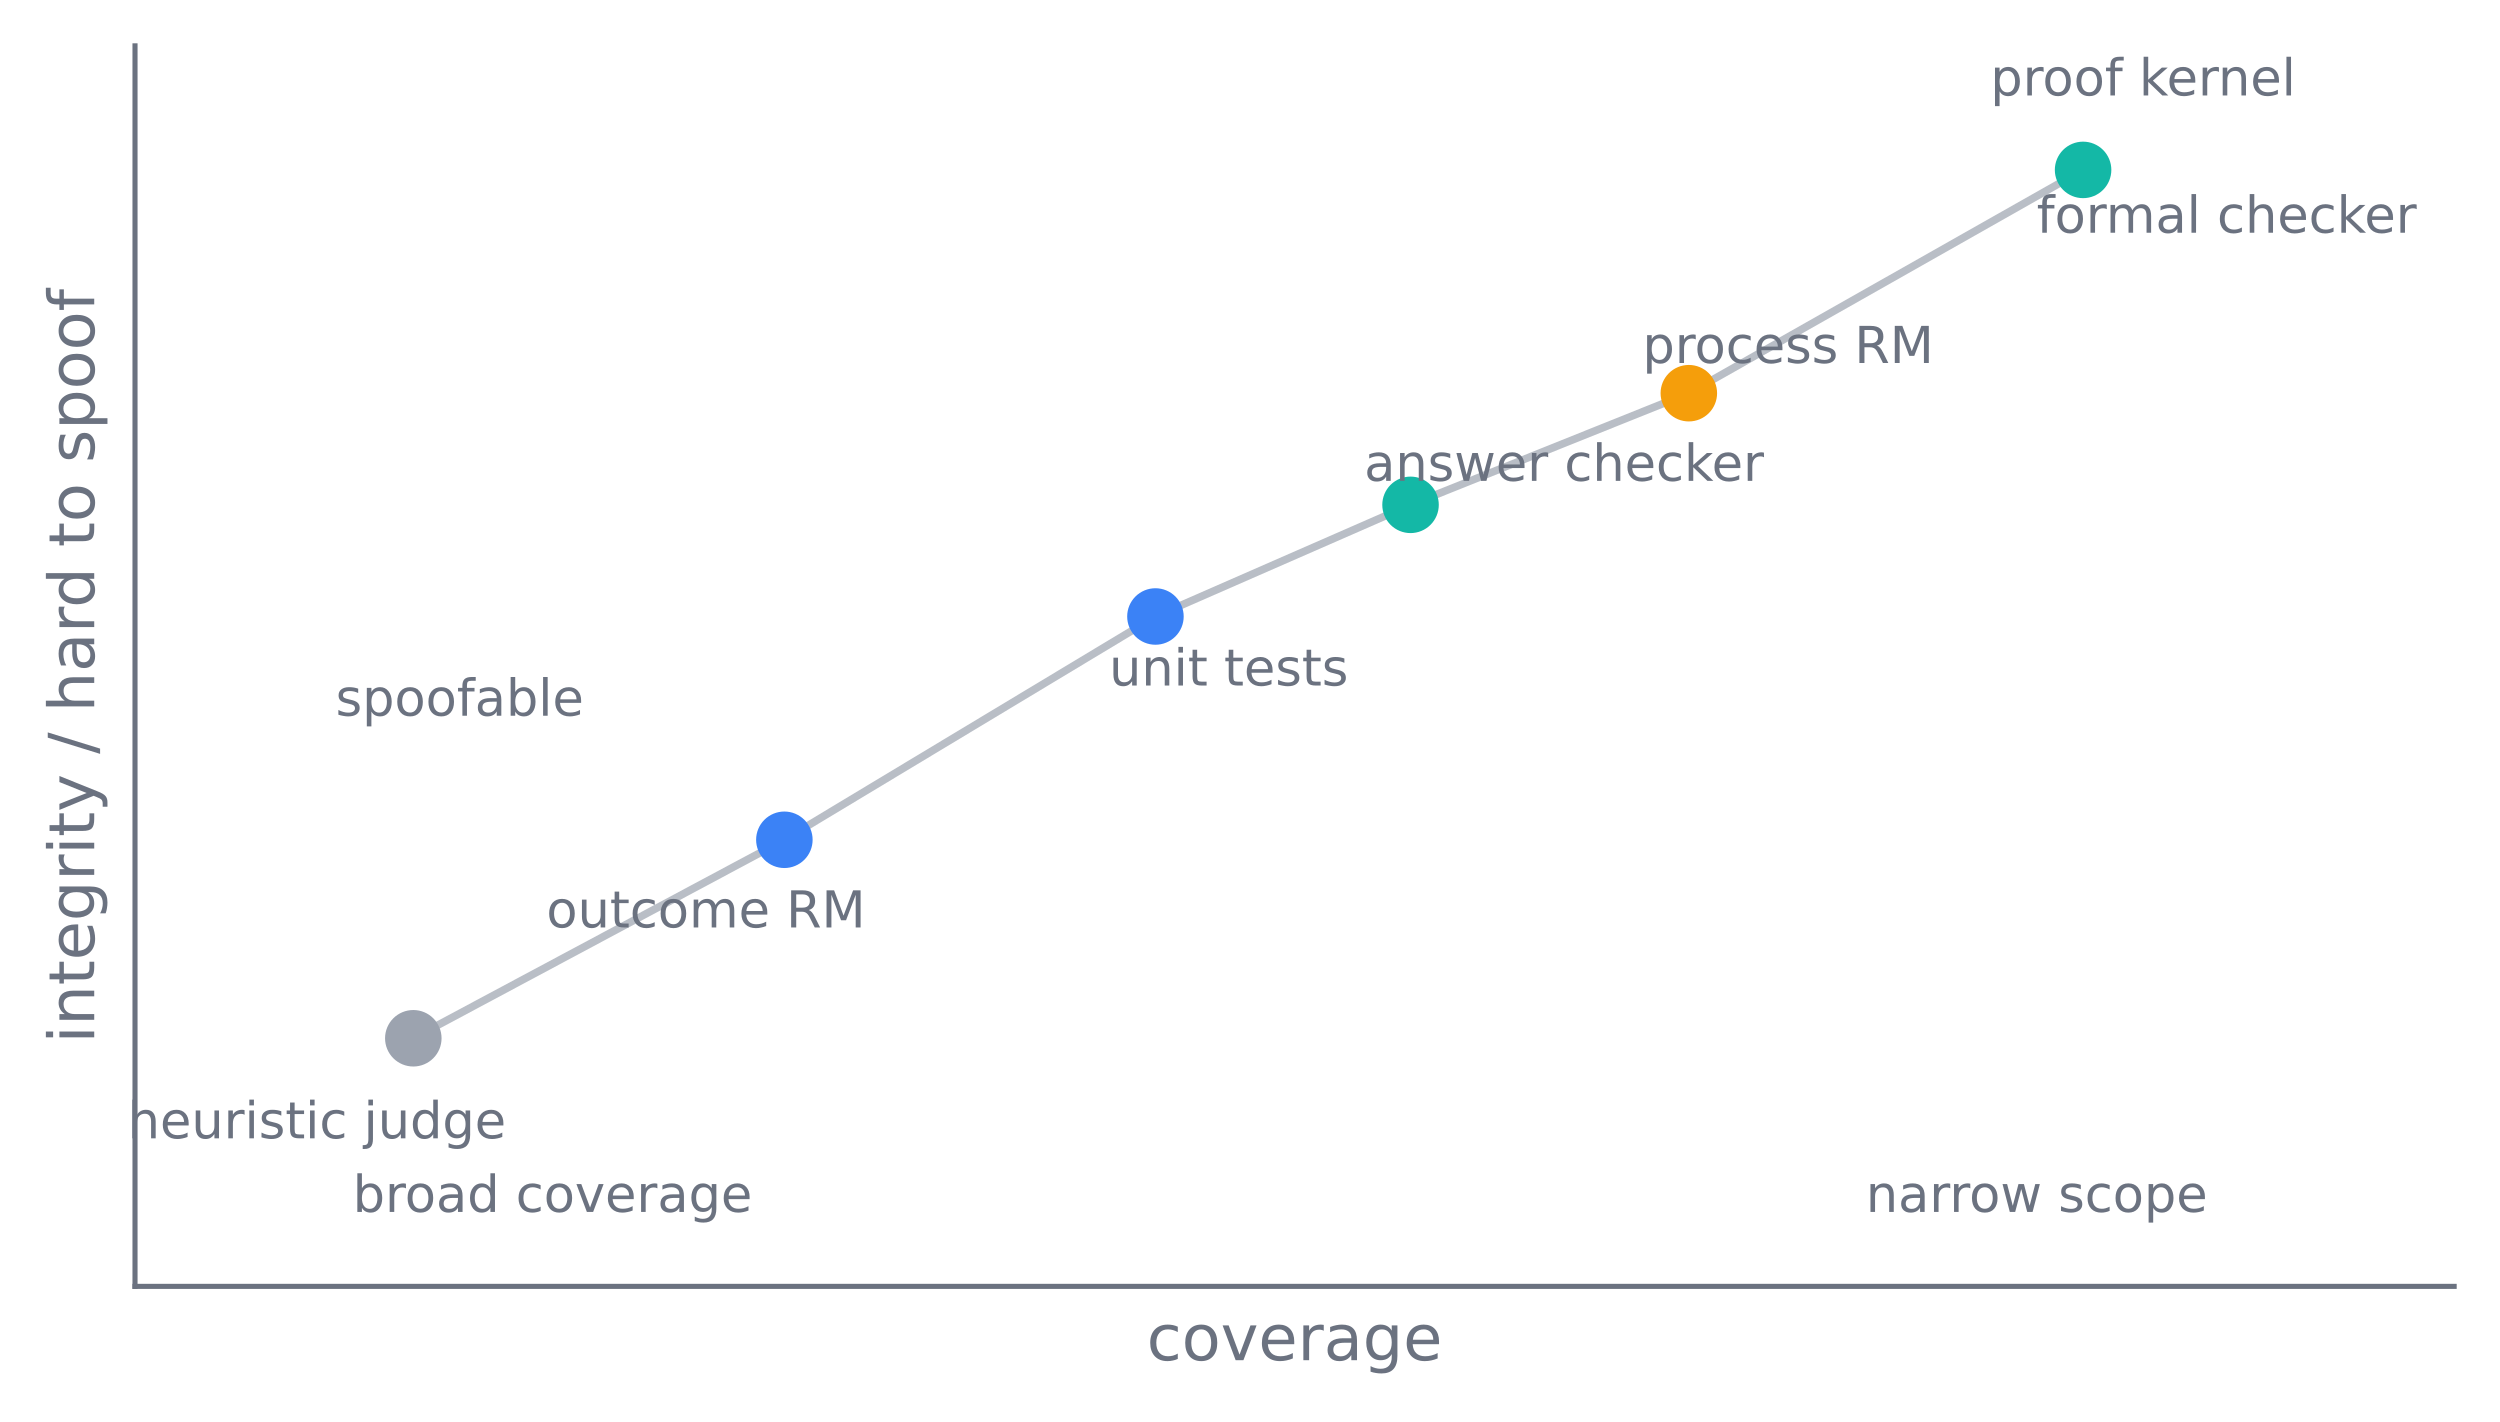
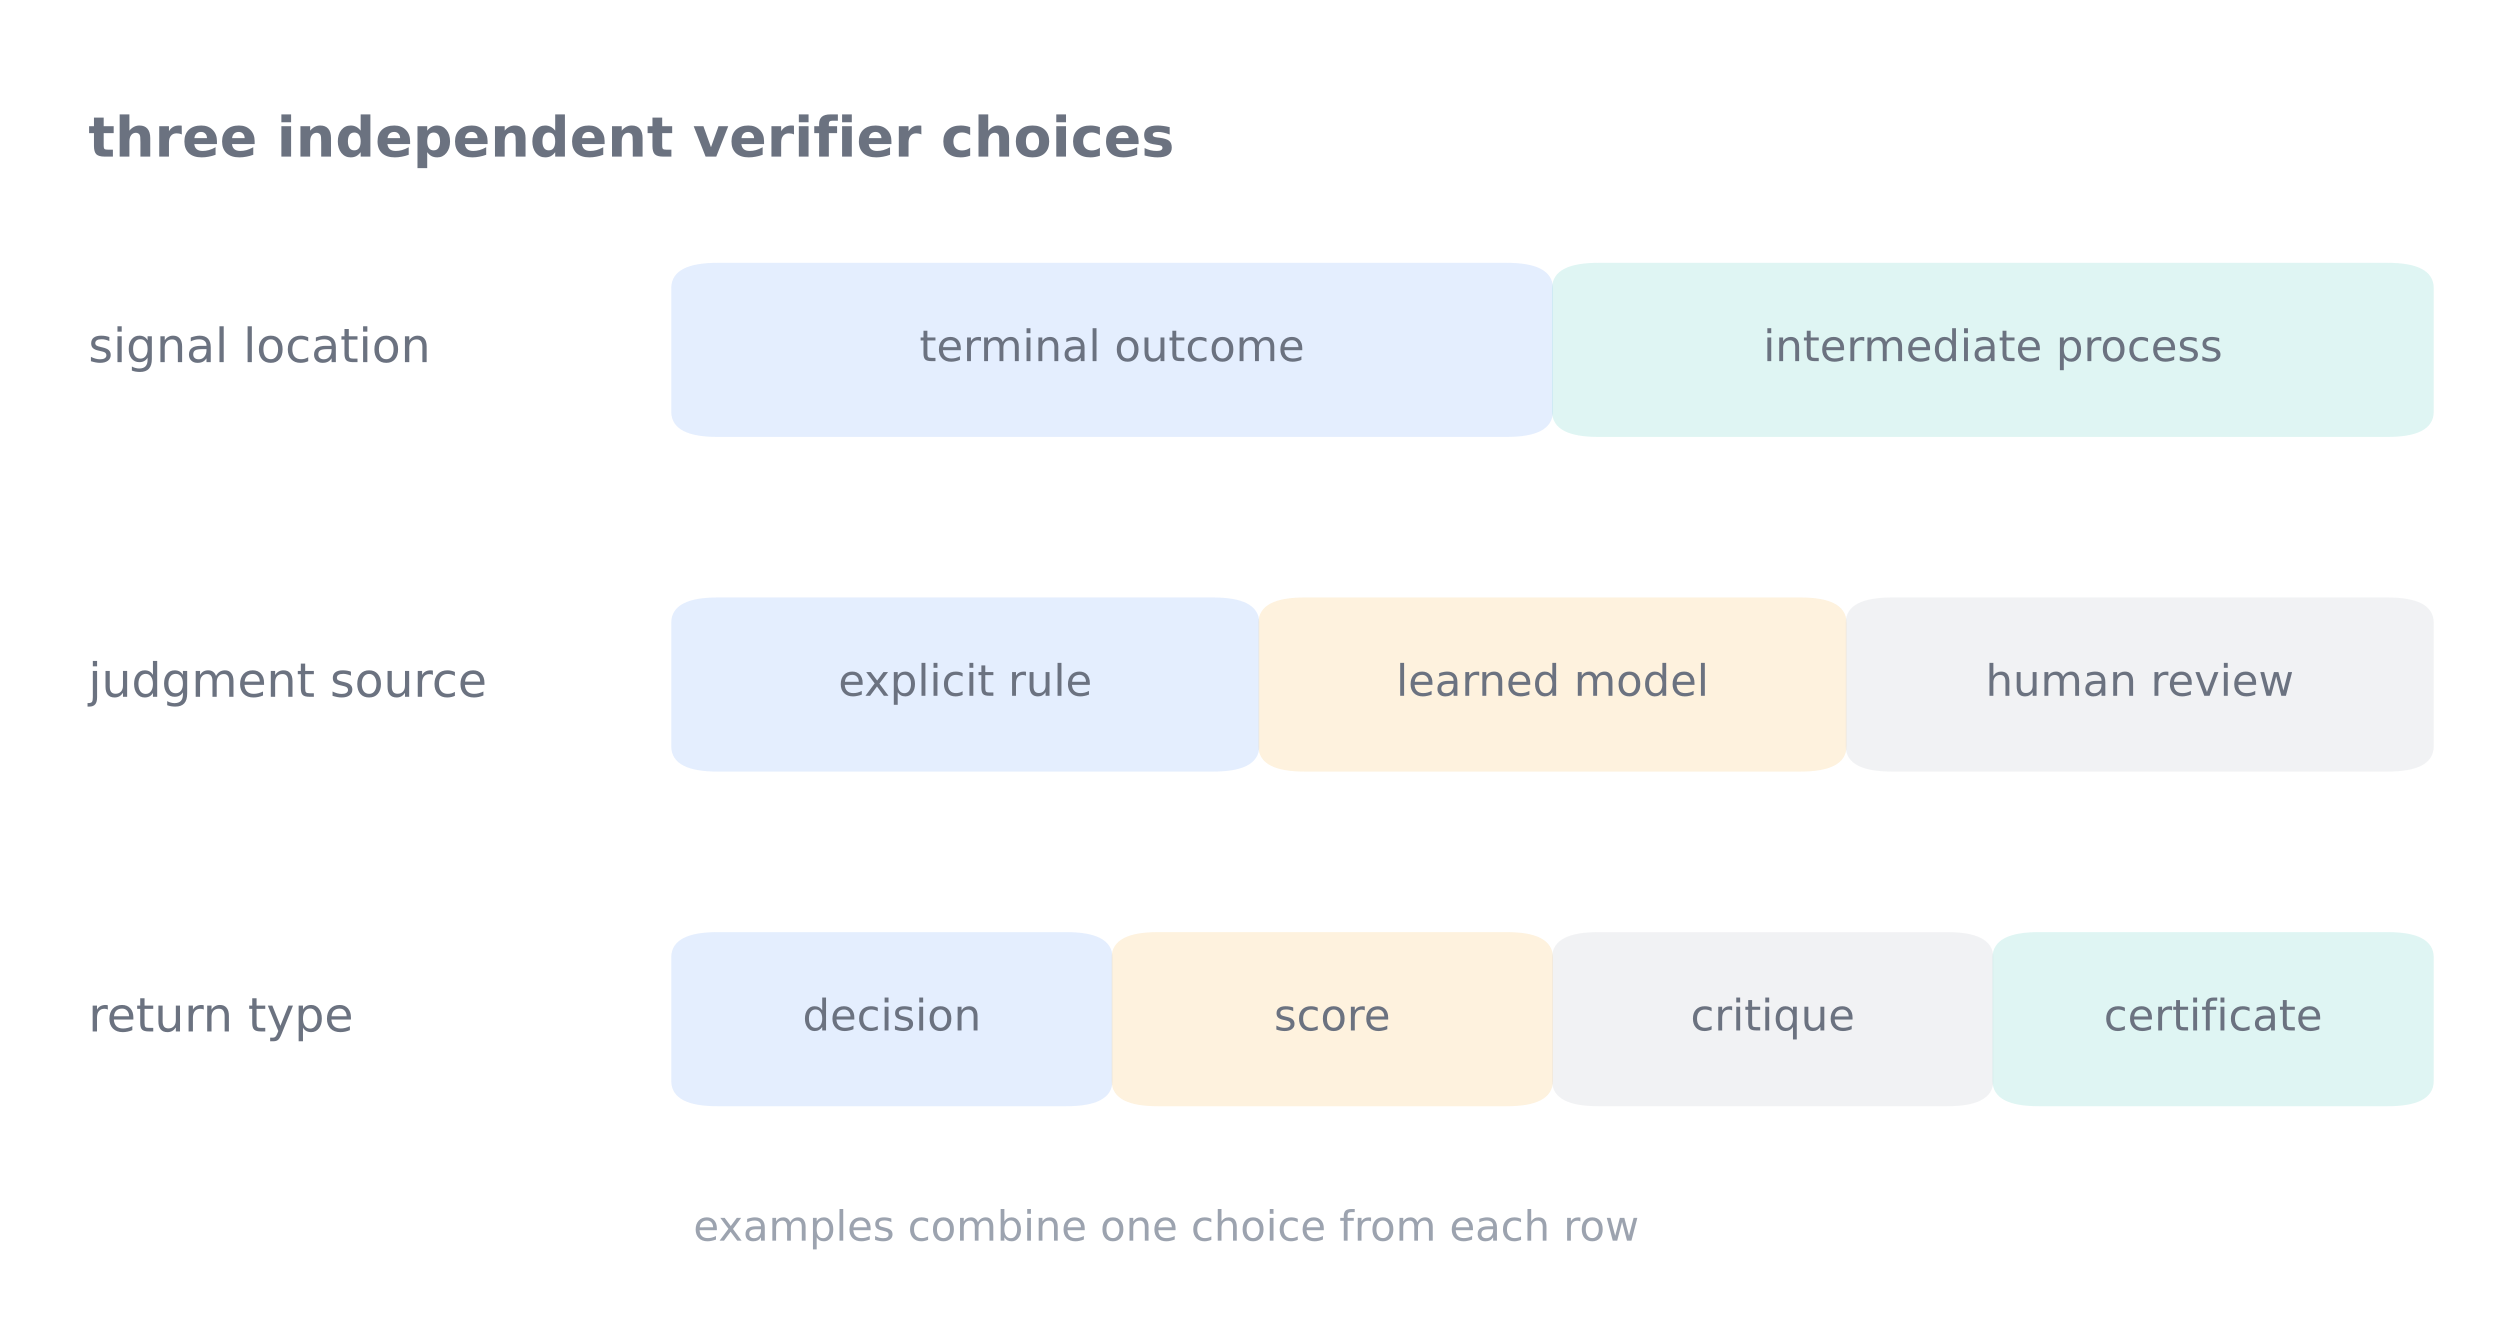
- <svg xmlns="http://www.w3.org/2000/svg" xmlns:xlink="http://www.w3.org/1999/xlink" width="392.578pt" height="223.2pt" viewBox="0 0 392.578 223.2" version="1.1">
+ <svg xmlns="http://www.w3.org/2000/svg" width="449.8pt" height="237.4pt" viewBox="0 0 449.8 237.4" version="1.1">
  <defs>
    <style type="text/css">*{stroke-linejoin: round; stroke-linecap: butt}</style>
  </defs>
  <g id="figure_1">
    <g id="patch_1">
-       <path d="M -0 223.2 L 392.578 223.2 L 392.578 -0 L -0 -0 L -0 223.2 z " style="fill: none" />
+       <path d="M 0 237.4 L 449.8 237.4 L 449.8 0 L 0 0 L 0 237.4 z " style="fill: none" />
    </g>
    <g id="axes_1">
      <g id="patch_2">
-         <path d="M 21.201 202 L 385.378 202 L 385.378 7.2 L 21.201 7.2 L 21.201 202 z " style="fill: none" />
-       </g>
-       <g id="matplotlib.axis_1">
-         <g id="text_1">
-           <text style="font-size: 10px; font-family: 'DejaVu Sans', 'Bitstream Vera Sans', 'Computer Modern Sans Serif', 'Lucida Grande', 'Verdana', 'Geneva', 'Lucid', 'Arial', 'Helvetica', 'Avant Garde', sans-serif; text-anchor: middle; fill: #6b7280" x="203.289" y="213.598" transform="rotate(-0 203.2892 213.5977)">coverage</text>
-         </g>
-       </g>
-       <g id="matplotlib.axis_2">
-         <g id="text_2">
-           <text style="font-size: 10px; font-family: 'DejaVu Sans', 'Bitstream Vera Sans', 'Computer Modern Sans Serif', 'Lucida Grande', 'Verdana', 'Geneva', 'Lucid', 'Arial', 'Helvetica', 'Avant Garde', sans-serif; text-anchor: middle; fill: #6b7280" x="14.798" y="104.6" transform="rotate(-90 14.79844 104.6)">integrity / hard to spoof</text>
-         </g>
-       </g>
-       <g id="line2d_1">
-         <path d="M 64.902 163.04 L 123.17 131.872 L 181.439 96.808 L 221.498 79.276 L 265.199 61.744 L 327.109 26.68 " clip-path="url(#p910c1da4b9)" style="fill: none; stroke: #9ca3af; stroke-opacity: 0.7; stroke-width: 1.2; stroke-linecap: square" />
+         <path d="M 129.112 78.114 L 271.052 78.114 Q 278.89 78.114 278.89 74.1 L 278.89 51.8 Q 278.89 47.786 271.052 47.786 L 129.112 47.786 Q 121.275 47.786 121.275 51.8 L 121.275 74.1 Q 121.275 78.114 129.112 78.114 z " clip-path="url(#p15e47515f1)" style="fill: #3b82f6; opacity: 0.14; stroke: #3b82f6; stroke-linejoin: miter" />
      </g>
      <g id="patch_3">
-         <path d="M 21.201 202 L 21.201 7.2 " style="fill: none; stroke: #6b7280; stroke-width: 0.8; stroke-linejoin: miter; stroke-linecap: square" />
+         <path d="M 287.598 78.114 L 429.538 78.114 Q 437.375 78.114 437.375 74.1 L 437.375 51.8 Q 437.375 47.786 429.538 47.786 L 287.598 47.786 Q 279.76 47.786 279.76 51.8 L 279.76 74.1 Q 279.76 78.114 287.598 78.114 z " clip-path="url(#p15e47515f1)" style="fill: #14b8a6; opacity: 0.14; stroke: #14b8a6; stroke-linejoin: miter" />
      </g>
      <g id="patch_4">
-         <path d="M 21.201 202 L 385.378 202 " style="fill: none; stroke: #6b7280; stroke-width: 0.8; stroke-linejoin: miter; stroke-linecap: square" />
+         <path d="M 129.112 138.324 L 218.224 138.324 Q 226.061 138.324 226.061 134.31 L 226.061 112.01 Q 226.061 107.996 218.224 107.996 L 129.112 107.996 Q 121.275 107.996 121.275 112.01 L 121.275 134.31 Q 121.275 138.324 129.112 138.324 z " clip-path="url(#p15e47515f1)" style="fill: #3b82f6; opacity: 0.14; stroke: #3b82f6; stroke-linejoin: miter" />
      </g>
-       <g id="PathCollection_1">
-         <defs>
-           <path id="m63668a9270" d="M 0 3.937 C 1.044 3.937 2.046 3.522 2.784 2.784 C 3.522 2.046 3.937 1.044 3.937 0 C 3.937 -1.044 3.522 -2.046 2.784 -2.784 C 2.046 -3.522 1.044 -3.937 0 -3.937 C -1.044 -3.937 -2.046 -3.522 -2.784 -2.784 C -3.522 -2.046 -3.937 -1.044 -3.937 0 C -3.937 1.044 -3.522 2.046 -2.784 2.784 C -2.046 3.522 -1.044 3.937 0 3.937 z " style="stroke: #9ca3af" />
-         </defs>
-         <g clip-path="url(#p910c1da4b9)">
-           <use xlink:href="#m63668a9270" x="64.902" y="163.04" style="fill: #9ca3af; stroke: #9ca3af" />
-         </g>
+       <g id="patch_5">
+         <path d="M 234.769 138.324 L 323.881 138.324 Q 331.718 138.324 331.718 134.31 L 331.718 112.01 Q 331.718 107.996 323.881 107.996 L 234.769 107.996 Q 226.932 107.996 226.932 112.01 L 226.932 134.31 Q 226.932 138.324 234.769 138.324 z " clip-path="url(#p15e47515f1)" style="fill: #f59e0b; opacity: 0.14; stroke: #f59e0b; stroke-linejoin: miter" />
+       </g>
+       <g id="patch_6">
+         <path d="M 340.426 138.324 L 429.538 138.324 Q 437.375 138.324 437.375 134.31 L 437.375 112.01 Q 437.375 107.996 429.538 107.996 L 340.426 107.996 Q 332.589 107.996 332.589 112.01 L 332.589 134.31 Q 332.589 138.324 340.426 138.324 z " clip-path="url(#p15e47515f1)" style="fill: #9ca3af; opacity: 0.14; stroke: #9ca3af; stroke-linejoin: miter" />
+       </g>
+       <g id="patch_7">
+         <path d="M 129.112 198.534 L 191.81 198.534 Q 199.647 198.534 199.647 194.52 L 199.647 172.22 Q 199.647 168.206 191.81 168.206 L 129.112 168.206 Q 121.275 168.206 121.275 172.22 L 121.275 194.52 Q 121.275 198.534 129.112 198.534 z " clip-path="url(#p15e47515f1)" style="fill: #3b82f6; opacity: 0.14; stroke: #3b82f6; stroke-linejoin: miter" />
+       </g>
+       <g id="patch_8">
+         <path d="M 208.355 198.534 L 271.052 198.534 Q 278.89 198.534 278.89 194.52 L 278.89 172.22 Q 278.89 168.206 271.052 168.206 L 208.355 168.206 Q 200.518 168.206 200.518 172.22 L 200.518 194.52 Q 200.518 198.534 208.355 198.534 z " clip-path="url(#p15e47515f1)" style="fill: #f59e0b; opacity: 0.14; stroke: #f59e0b; stroke-linejoin: miter" />
+       </g>
+       <g id="patch_9">
+         <path d="M 287.598 198.534 L 350.295 198.534 Q 358.132 198.534 358.132 194.52 L 358.132 172.22 Q 358.132 168.206 350.295 168.206 L 287.598 168.206 Q 279.76 168.206 279.76 172.22 L 279.76 194.52 Q 279.76 198.534 287.598 198.534 z " clip-path="url(#p15e47515f1)" style="fill: #9ca3af; opacity: 0.14; stroke: #9ca3af; stroke-linejoin: miter" />
+       </g>
+       <g id="patch_10">
+         <path d="M 366.84 198.534 L 429.538 198.534 Q 437.375 198.534 437.375 194.52 L 437.375 172.22 Q 437.375 168.206 429.538 168.206 L 366.84 168.206 Q 359.003 168.206 359.003 172.22 L 359.003 194.52 Q 359.003 198.534 366.84 198.534 z " clip-path="url(#p15e47515f1)" style="fill: #14b8a6; opacity: 0.14; stroke: #14b8a6; stroke-linejoin: miter" />
+       </g>
+       <g id="text_1">
+         <text style="font-weight: 700; font-size: 10px; font-family: 'DejaVu Sans', 'Bitstream Vera Sans', 'Computer Modern Sans Serif', 'Lucida Grande', 'Verdana', 'Geneva', 'Lucid', 'Arial', 'Helvetica', 'Avant Garde', sans-serif; text-anchor: start; fill: #6b7280" x="15.908" y="28.178" transform="rotate(-0 15.908 28.17844)">three independent verifier choices</text>
+       </g>
+       <g id="text_2">
+         <text style="font-size: 8.5px; font-family: 'DejaVu Sans', 'Bitstream Vera Sans', 'Computer Modern Sans Serif', 'Lucida Grande', 'Verdana', 'Geneva', 'Lucid', 'Arial', 'Helvetica', 'Avant Garde', sans-serif; text-anchor: start; fill: #6b7280" x="15.908" y="65.158" transform="rotate(-0 15.908 65.15834)">signal location</text>
      </g>
      <g id="text_3">
-         <text style="font-size: 8px; font-family: 'DejaVu Sans', 'Bitstream Vera Sans', 'Computer Modern Sans Serif', 'Lucida Grande', 'Verdana', 'Geneva', 'Lucid', 'Arial', 'Helvetica', 'Avant Garde', sans-serif; text-anchor: end; fill: #6b7280" x="79.469" y="178.754" transform="rotate(-0 79.46908 178.7544)">heuristic judge</text>
-       </g>
-       <g id="PathCollection_2">
-         <defs>
-           <path id="ma340ace91d" d="M 0 3.937 C 1.044 3.937 2.046 3.522 2.784 2.784 C 3.522 2.046 3.937 1.044 3.937 0 C 3.937 -1.044 3.522 -2.046 2.784 -2.784 C 2.046 -3.522 1.044 -3.937 0 -3.937 C -1.044 -3.937 -2.046 -3.522 -2.784 -2.784 C -3.522 -2.046 -3.937 -1.044 -3.937 0 C -3.937 1.044 -3.522 2.046 -2.784 2.784 C -2.046 3.522 -1.044 3.937 0 3.937 z " style="stroke: #3b82f6" />
-         </defs>
-         <g clip-path="url(#p910c1da4b9)">
-           <use xlink:href="#ma340ace91d" x="123.17" y="131.872" style="fill: #3b82f6; stroke: #3b82f6" />
-         </g>
+         <text style="font-size: 7.8px; font-family: 'DejaVu Sans', 'Bitstream Vera Sans', 'Computer Modern Sans Serif', 'Lucida Grande', 'Verdana', 'Geneva', 'Lucid', 'Arial', 'Helvetica', 'Avant Garde', sans-serif; text-anchor: middle; fill: #6b7280" x="200.082" y="64.976" transform="rotate(-0 200.0822 64.97648)">terminal outcome</text>
      </g>
      <g id="text_4">
-         <text style="font-size: 8px; font-family: 'DejaVu Sans', 'Bitstream Vera Sans', 'Computer Modern Sans Serif', 'Lucida Grande', 'Verdana', 'Geneva', 'Lucid', 'Arial', 'Helvetica', 'Avant Garde', sans-serif; text-anchor: end; fill: #6b7280" x="135.916" y="145.638" transform="rotate(-0 135.9165 145.6381)">outcome RM</text>
-       </g>
-       <g id="PathCollection_3">
-         <g clip-path="url(#p910c1da4b9)">
-           <use xlink:href="#ma340ace91d" x="181.439" y="96.808" style="fill: #3b82f6; stroke: #3b82f6" />
-         </g>
+         <text style="font-size: 7.8px; font-family: 'DejaVu Sans', 'Bitstream Vera Sans', 'Computer Modern Sans Serif', 'Lucida Grande', 'Verdana', 'Geneva', 'Lucid', 'Arial', 'Helvetica', 'Avant Garde', sans-serif; text-anchor: middle; fill: #6b7280" x="358.568" y="64.976" transform="rotate(-0 358.5678 64.97648)">intermediate process</text>
      </g>
      <g id="text_5">
-         <text style="font-size: 8px; font-family: 'DejaVu Sans', 'Bitstream Vera Sans', 'Computer Modern Sans Serif', 'Lucida Grande', 'Verdana', 'Geneva', 'Lucid', 'Arial', 'Helvetica', 'Avant Garde', sans-serif; text-anchor: start; fill: #6b7280" x="174.155" y="107.652" transform="rotate(-0 174.1551 107.6524)">unit tests</text>
-       </g>
-       <g id="PathCollection_4">
-         <defs>
-           <path id="m977a8d82ba" d="M 0 3.937 C 1.044 3.937 2.046 3.522 2.784 2.784 C 3.522 2.046 3.937 1.044 3.937 0 C 3.937 -1.044 3.522 -2.046 2.784 -2.784 C 2.046 -3.522 1.044 -3.937 0 -3.937 C -1.044 -3.937 -2.046 -3.522 -2.784 -2.784 C -3.522 -2.046 -3.937 -1.044 -3.937 0 C -3.937 1.044 -3.522 2.046 -2.784 2.784 C -2.046 3.522 -1.044 3.937 0 3.937 z " style="stroke: #14b8a6" />
-         </defs>
-         <g clip-path="url(#p910c1da4b9)">
-           <use xlink:href="#m977a8d82ba" x="221.498" y="79.276" style="fill: #14b8a6; stroke: #14b8a6" />
-         </g>
+         <text style="font-size: 8.5px; font-family: 'DejaVu Sans', 'Bitstream Vera Sans', 'Computer Modern Sans Serif', 'Lucida Grande', 'Verdana', 'Geneva', 'Lucid', 'Arial', 'Helvetica', 'Avant Garde', sans-serif; text-anchor: start; fill: #6b7280" x="15.908" y="125.368" transform="rotate(-0 15.908 125.3683)">judgment source</text>
      </g>
      <g id="text_6">
-         <text style="font-size: 8px; font-family: 'DejaVu Sans', 'Bitstream Vera Sans', 'Computer Modern Sans Serif', 'Lucida Grande', 'Verdana', 'Geneva', 'Lucid', 'Arial', 'Helvetica', 'Avant Garde', sans-serif; text-anchor: start; fill: #6b7280" x="214.215" y="75.51" transform="rotate(-0 214.2145 75.51044)">answer checker</text>
-       </g>
-       <g id="PathCollection_5">
-         <defs>
-           <path id="m2848913f85" d="M 0 3.937 C 1.044 3.937 2.046 3.522 2.784 2.784 C 3.522 2.046 3.937 1.044 3.937 0 C 3.937 -1.044 3.522 -2.046 2.784 -2.784 C 2.046 -3.522 1.044 -3.937 0 -3.937 C -1.044 -3.937 -2.046 -3.522 -2.784 -2.784 C -3.522 -2.046 -3.937 -1.044 -3.937 0 C -3.937 1.044 -3.522 2.046 -2.784 2.784 C -2.046 3.522 -1.044 3.937 0 3.937 z " style="stroke: #f59e0b" />
-         </defs>
-         <g clip-path="url(#p910c1da4b9)">
-           <use xlink:href="#m2848913f85" x="265.199" y="61.744" style="fill: #f59e0b; stroke: #f59e0b" />
-         </g>
+         <text style="font-size: 7.8px; font-family: 'DejaVu Sans', 'Bitstream Vera Sans', 'Computer Modern Sans Serif', 'Lucida Grande', 'Verdana', 'Geneva', 'Lucid', 'Arial', 'Helvetica', 'Avant Garde', sans-serif; text-anchor: middle; fill: #6b7280" x="173.668" y="125.186" transform="rotate(-0 173.6679 125.1865)">explicit rule</text>
      </g>
      <g id="text_7">
-         <text style="font-size: 8px; font-family: 'DejaVu Sans', 'Bitstream Vera Sans', 'Computer Modern Sans Serif', 'Lucida Grande', 'Verdana', 'Geneva', 'Lucid', 'Arial', 'Helvetica', 'Avant Garde', sans-serif; text-anchor: start; fill: #6b7280" x="257.916" y="57.004" transform="rotate(-0 257.9157 57.00413)">process RM</text>
-       </g>
-       <g id="PathCollection_6">
-         <g clip-path="url(#p910c1da4b9)">
-           <use xlink:href="#m977a8d82ba" x="327.109" y="26.68" style="fill: #14b8a6; stroke: #14b8a6" />
-         </g>
+         <text style="font-size: 7.8px; font-family: 'DejaVu Sans', 'Bitstream Vera Sans', 'Computer Modern Sans Serif', 'Lucida Grande', 'Verdana', 'Geneva', 'Lucid', 'Arial', 'Helvetica', 'Avant Garde', sans-serif; text-anchor: middle; fill: #6b7280" x="279.325" y="125.186" transform="rotate(-0 279.325 125.1865)">learned model</text>
      </g>
      <g id="text_8">
-         <text style="font-size: 8px; font-family: 'DejaVu Sans', 'Bitstream Vera Sans', 'Computer Modern Sans Serif', 'Lucida Grande', 'Verdana', 'Geneva', 'Lucid', 'Arial', 'Helvetica', 'Avant Garde', sans-serif; text-anchor: start; fill: #6b7280" x="319.826" y="36.55" transform="rotate(-0 319.8258 36.55044)">formal checker</text>
+         <text style="font-size: 7.8px; font-family: 'DejaVu Sans', 'Bitstream Vera Sans', 'Computer Modern Sans Serif', 'Lucida Grande', 'Verdana', 'Geneva', 'Lucid', 'Arial', 'Helvetica', 'Avant Garde', sans-serif; text-anchor: middle; fill: #6b7280" x="384.982" y="125.186" transform="rotate(-0 384.9821 125.1865)">human review</text>
      </g>
      <g id="text_9">
-         <text style="font-size: 8px; font-family: 'DejaVu Sans', 'Bitstream Vera Sans', 'Computer Modern Sans Serif', 'Lucida Grande', 'Verdana', 'Geneva', 'Lucid', 'Arial', 'Helvetica', 'Avant Garde', sans-serif; text-anchor: middle; fill: #6b7280" x="86.753" y="190.312" transform="rotate(-0 86.75262 190.312)">broad coverage</text>
+         <text style="font-size: 8.5px; font-family: 'DejaVu Sans', 'Bitstream Vera Sans', 'Computer Modern Sans Serif', 'Lucida Grande', 'Verdana', 'Geneva', 'Lucid', 'Arial', 'Helvetica', 'Avant Garde', sans-serif; text-anchor: start; fill: #6b7280" x="15.908" y="185.578" transform="rotate(-0 15.908 185.578)">return type</text>
      </g>
      <g id="text_10">
-         <text style="font-size: 8px; font-family: 'DejaVu Sans', 'Bitstream Vera Sans', 'Computer Modern Sans Serif', 'Lucida Grande', 'Verdana', 'Geneva', 'Lucid', 'Arial', 'Helvetica', 'Avant Garde', sans-serif; text-anchor: middle; fill: #6b7280" x="319.826" y="190.312" transform="rotate(-0 319.8258 190.312)">narrow scope</text>
+         <text style="font-size: 7.8px; font-family: 'DejaVu Sans', 'Bitstream Vera Sans', 'Computer Modern Sans Serif', 'Lucida Grande', 'Verdana', 'Geneva', 'Lucid', 'Arial', 'Helvetica', 'Avant Garde', sans-serif; text-anchor: middle; fill: #6b7280" x="160.461" y="185.396" transform="rotate(-0 160.4608 185.3965)">decision</text>
      </g>
      <g id="text_11">
-         <text style="font-size: 8px; font-family: 'DejaVu Sans', 'Bitstream Vera Sans', 'Computer Modern Sans Serif', 'Lucida Grande', 'Verdana', 'Geneva', 'Lucid', 'Arial', 'Helvetica', 'Avant Garde', sans-serif; text-anchor: middle; fill: #6b7280" x="72.186" y="112.392" transform="rotate(-0 72.18554 112.392)">spoofable</text>
+         <text style="font-size: 7.8px; font-family: 'DejaVu Sans', 'Bitstream Vera Sans', 'Computer Modern Sans Serif', 'Lucida Grande', 'Verdana', 'Geneva', 'Lucid', 'Arial', 'Helvetica', 'Avant Garde', sans-serif; text-anchor: middle; fill: #6b7280" x="239.704" y="185.396" transform="rotate(-0 239.7036 185.3962)">score</text>
      </g>
      <g id="text_12">
-         <text style="font-size: 8px; font-family: 'DejaVu Sans', 'Bitstream Vera Sans', 'Computer Modern Sans Serif', 'Lucida Grande', 'Verdana', 'Geneva', 'Lucid', 'Arial', 'Helvetica', 'Avant Garde', sans-serif; text-anchor: start; fill: #6b7280" x="312.542" y="14.992" transform="rotate(-0 312.5423 14.992)">proof kernel</text>
+         <text style="font-size: 7.8px; font-family: 'DejaVu Sans', 'Bitstream Vera Sans', 'Computer Modern Sans Serif', 'Lucida Grande', 'Verdana', 'Geneva', 'Lucid', 'Arial', 'Helvetica', 'Avant Garde', sans-serif; text-anchor: middle; fill: #6b7280" x="318.946" y="185.396" transform="rotate(-0 318.9464 185.3965)">critique</text>
+       </g>
+       <g id="text_13">
+         <text style="font-size: 7.8px; font-family: 'DejaVu Sans', 'Bitstream Vera Sans', 'Computer Modern Sans Serif', 'Lucida Grande', 'Verdana', 'Geneva', 'Lucid', 'Arial', 'Helvetica', 'Avant Garde', sans-serif; text-anchor: middle; fill: #6b7280" x="398.189" y="185.396" transform="rotate(-0 398.1892 185.3965)">certificate</text>
+       </g>
+       <g id="text_14">
+         <text style="font-size: 7.5px; font-family: 'DejaVu Sans', 'Bitstream Vera Sans', 'Computer Modern Sans Serif', 'Lucida Grande', 'Verdana', 'Geneva', 'Lucid', 'Arial', 'Helvetica', 'Avant Garde', sans-serif; text-anchor: start; fill: #9ca3af" x="124.758" y="223.229" transform="rotate(-0 124.758 223.2285)">examples combine one choice from each row</text>
      </g>
    </g>
  </g>
  <defs>
-     <clipPath id="p910c1da4b9">
-       <rect x="21.201" y="7.2" width="364.177" height="194.8" />
+     <clipPath id="p15e47515f1">
+       <rect x="7.2" y="7.2" width="435.4" height="223" />
    </clipPath>
  </defs>
</svg>
